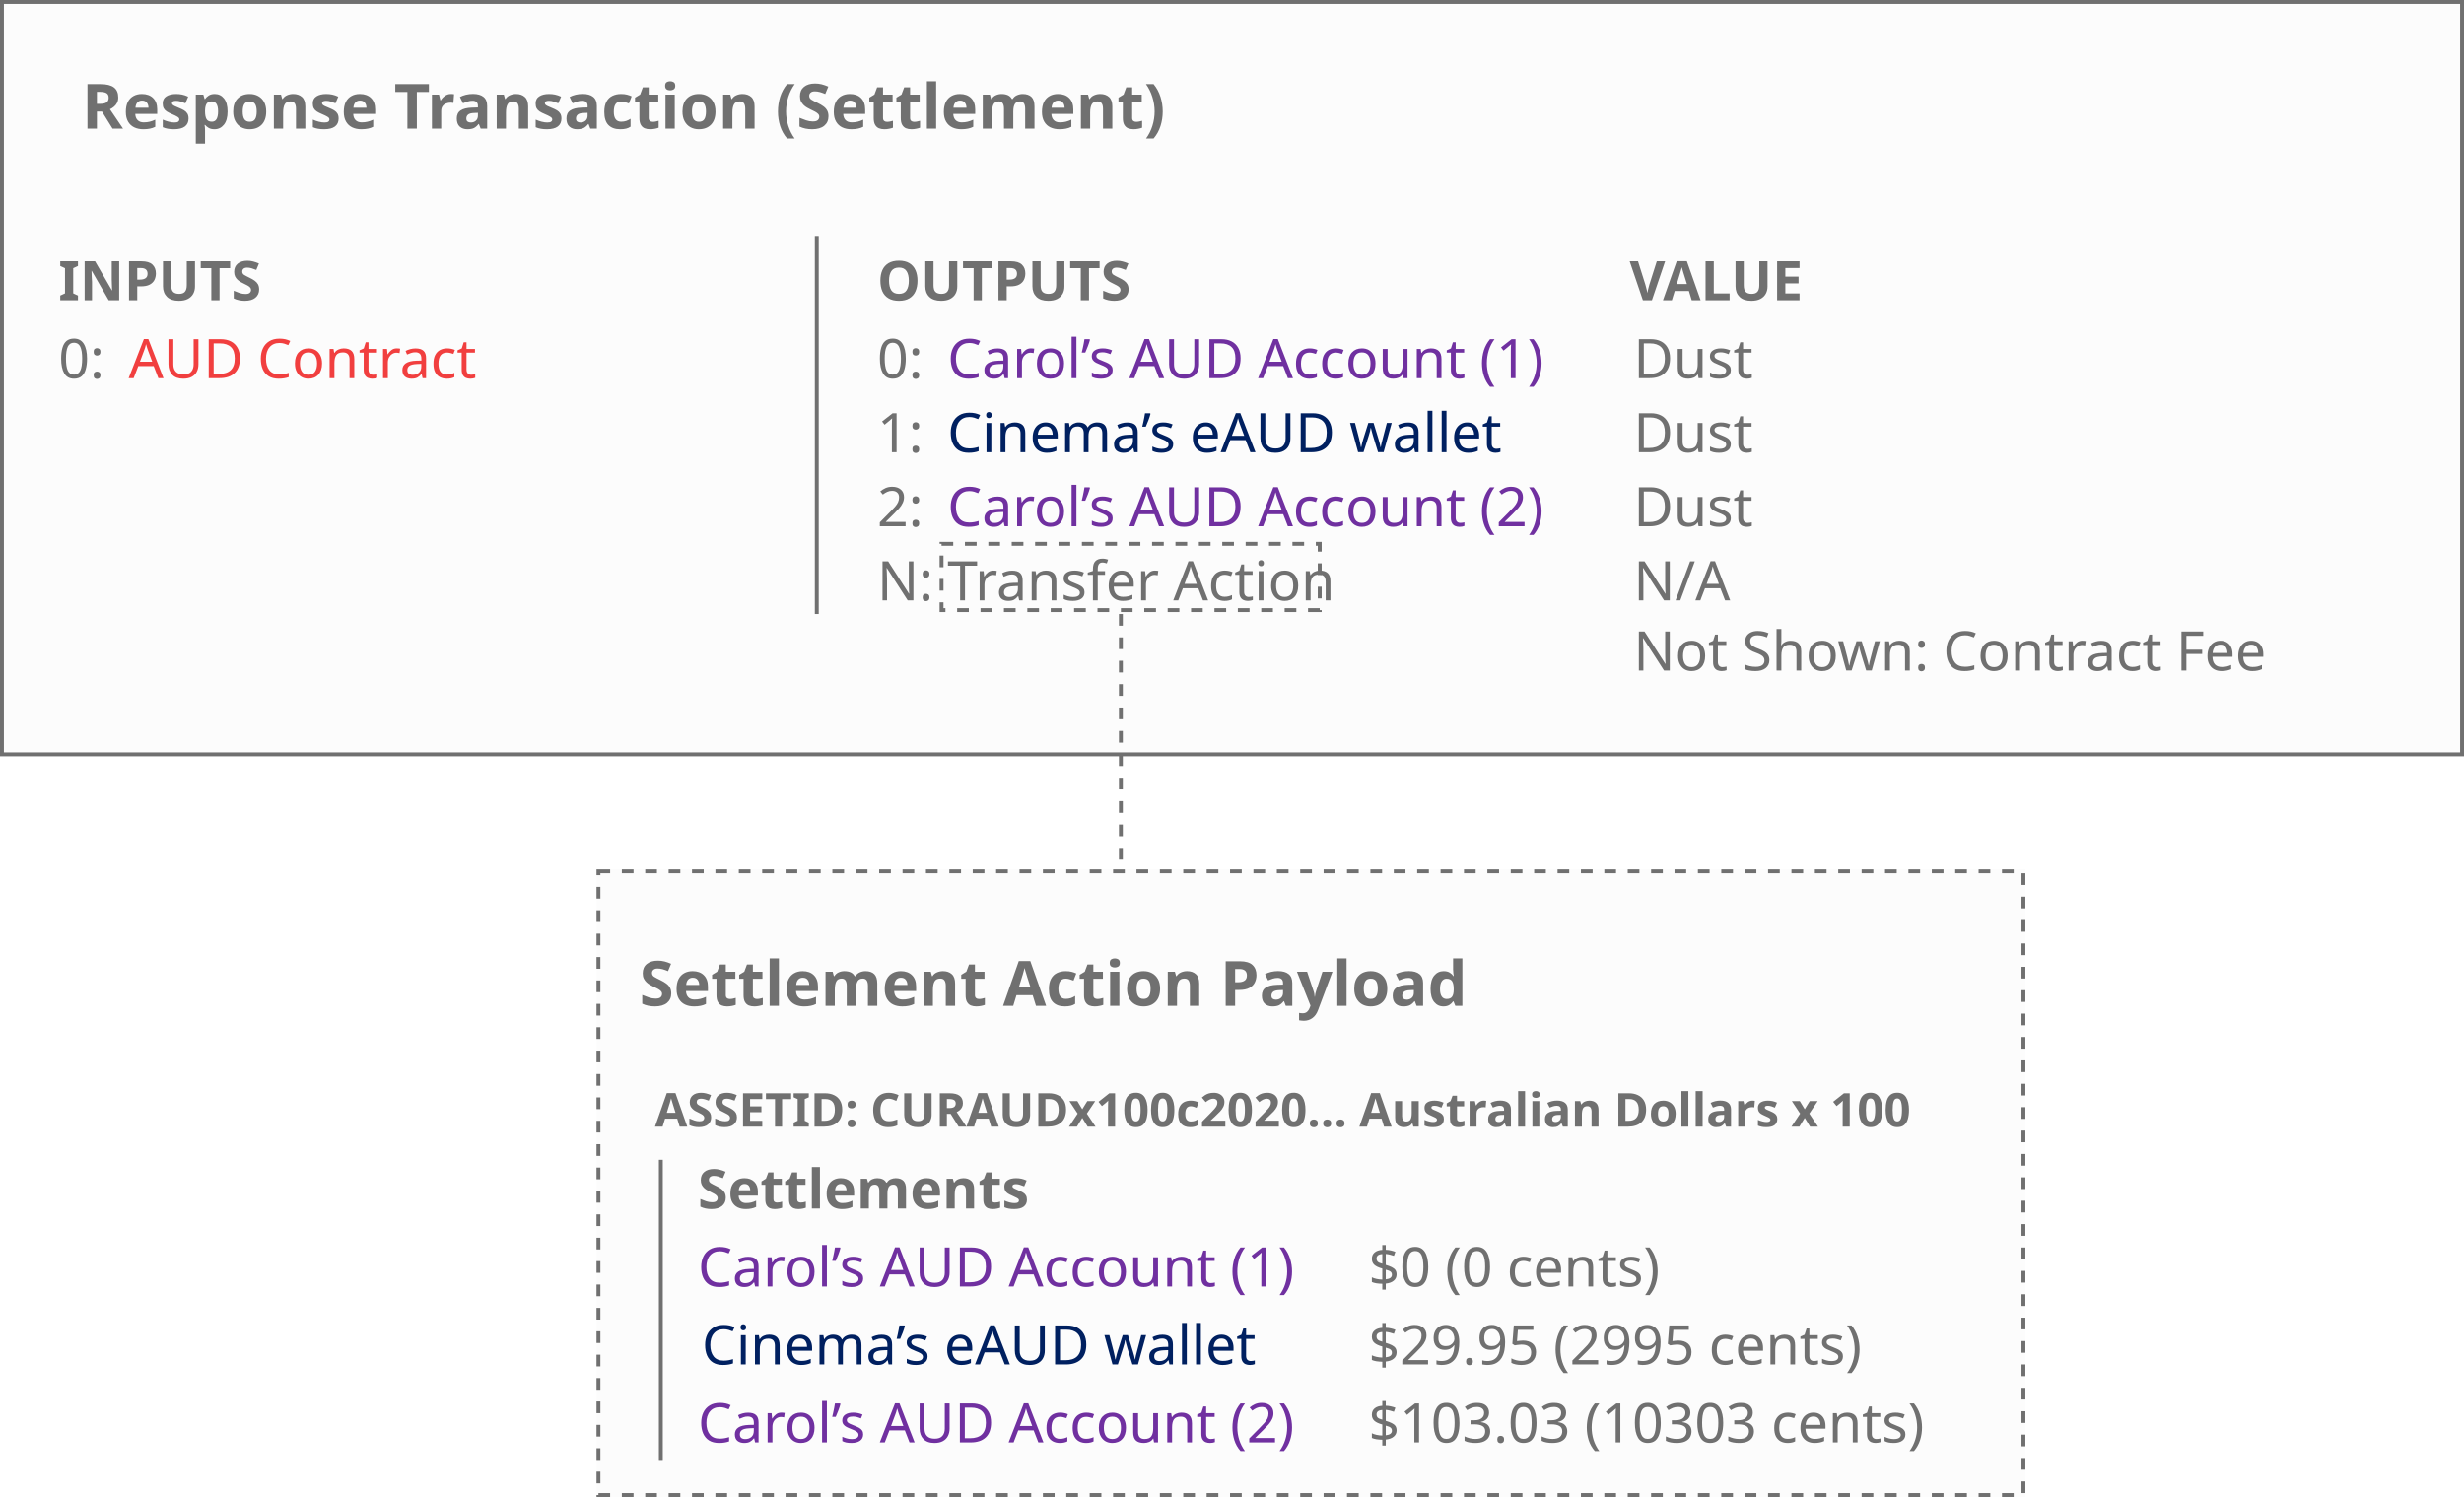
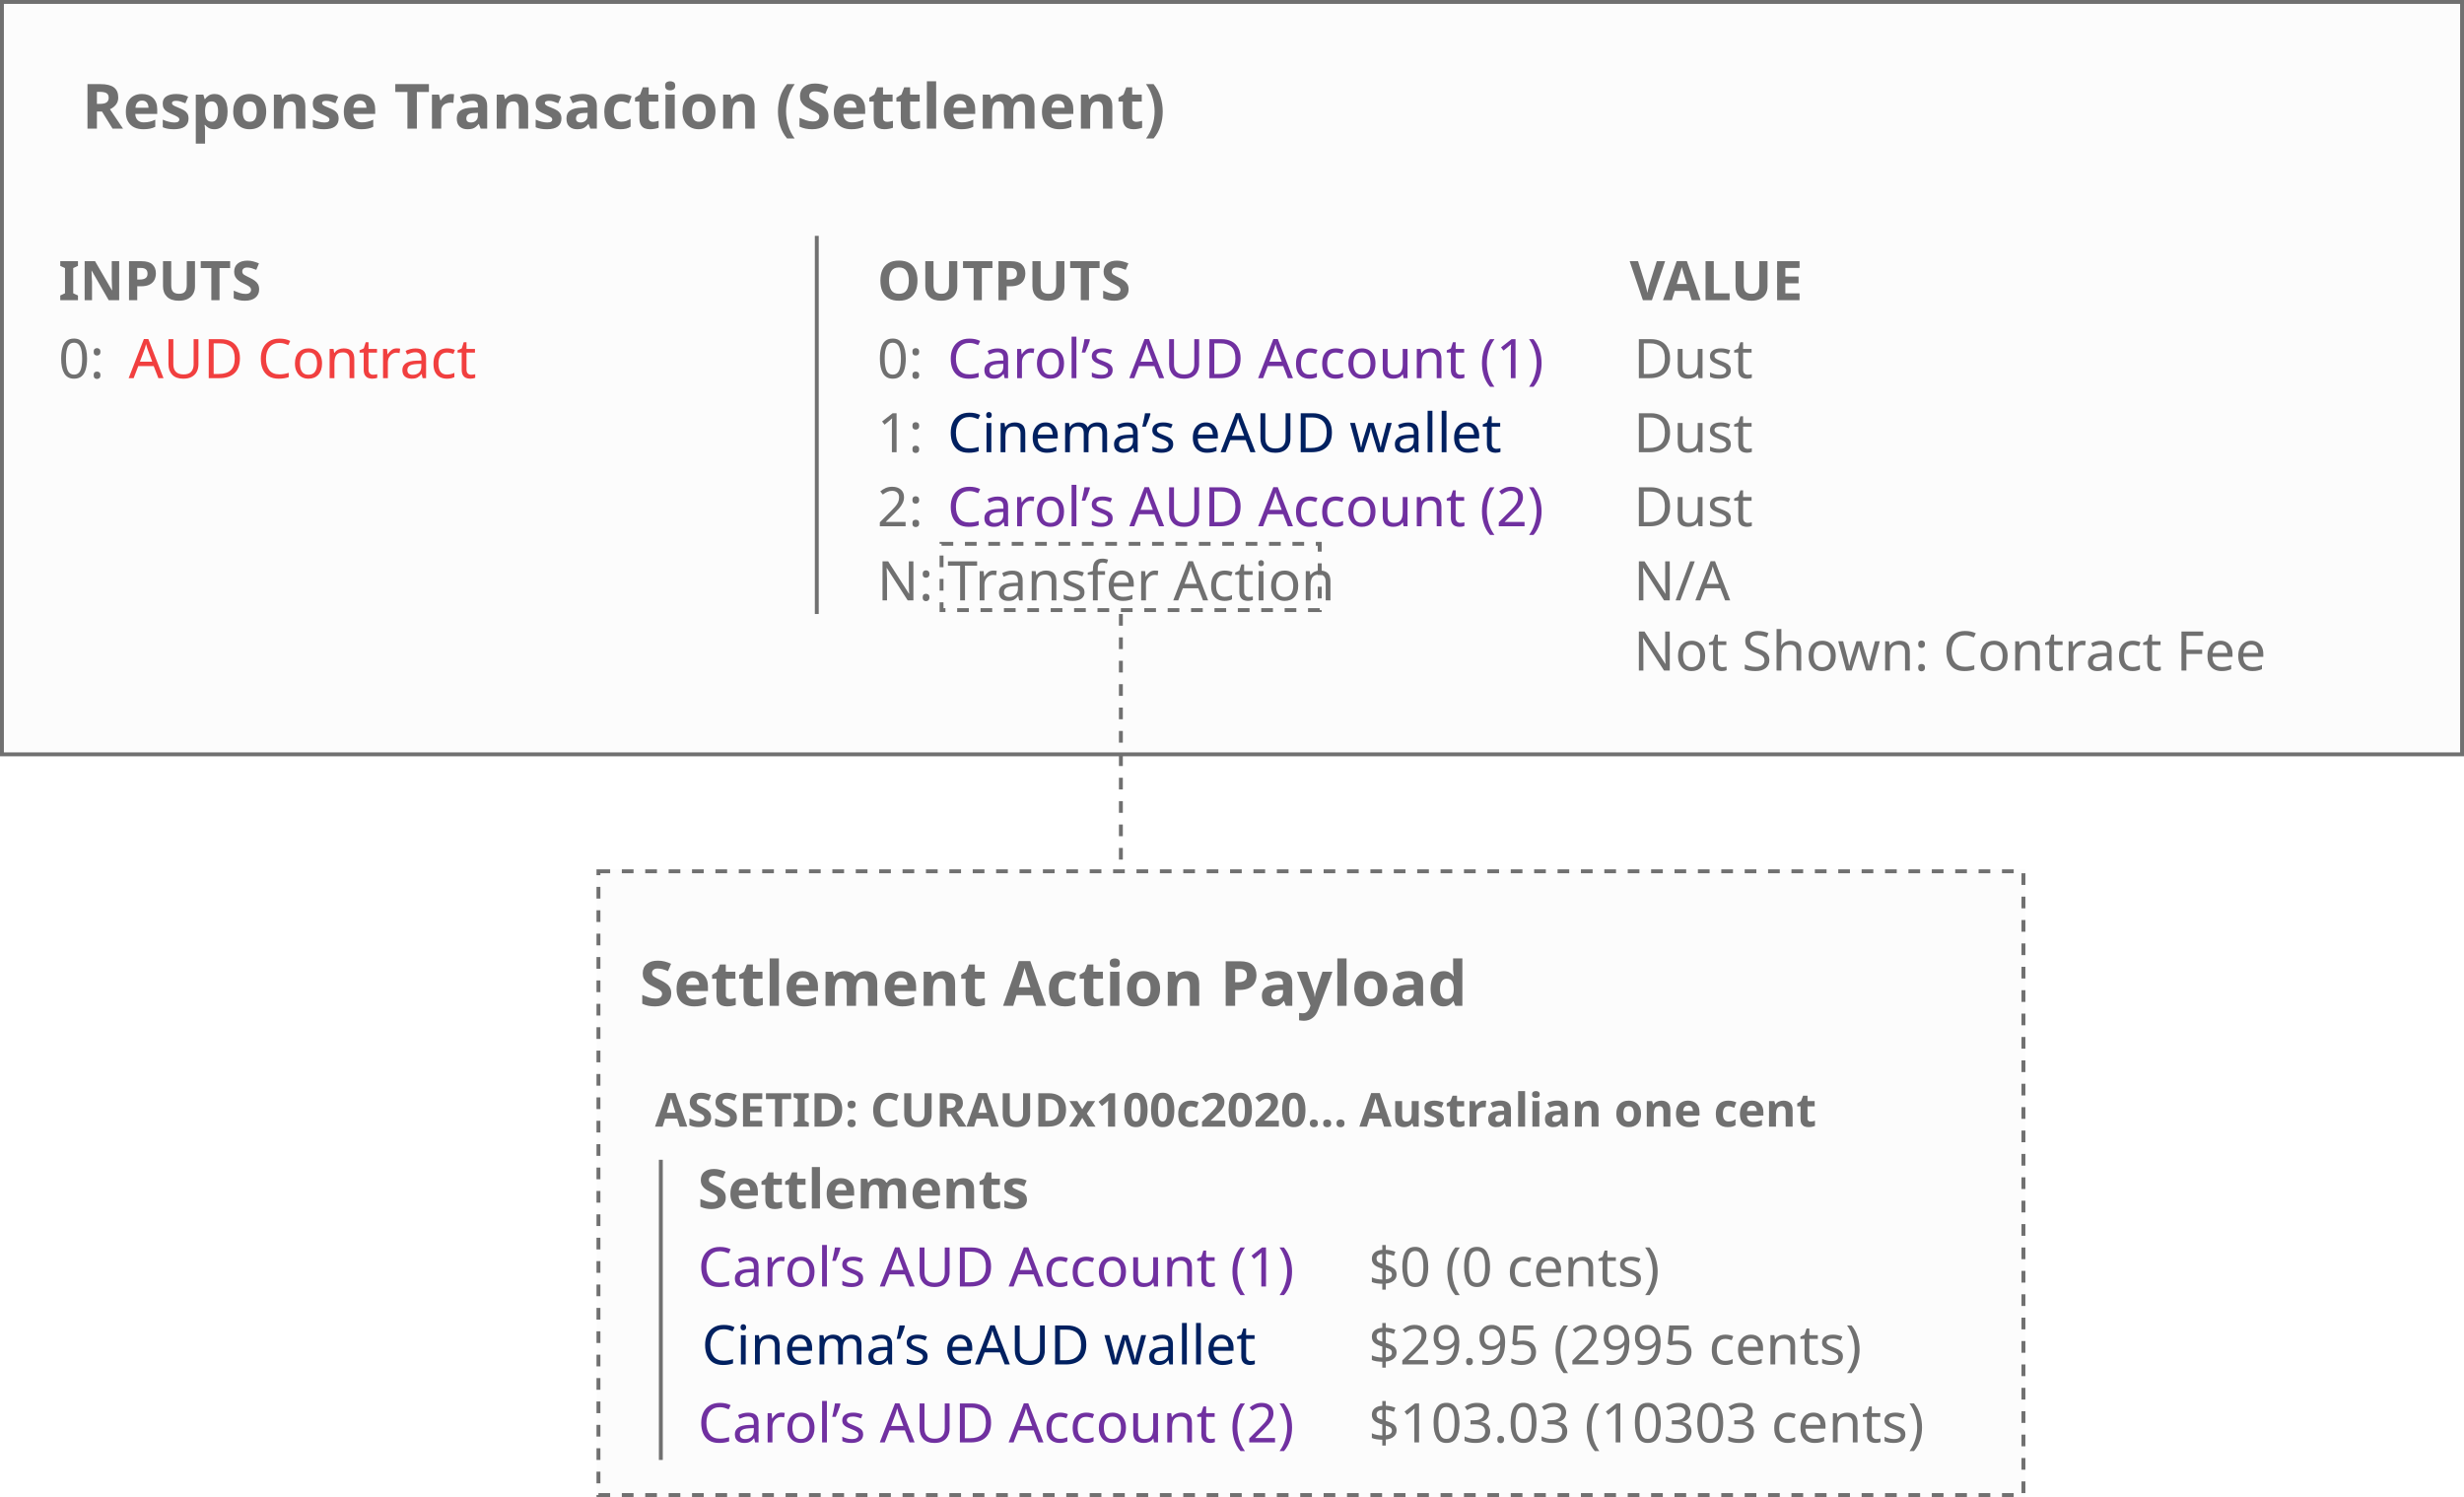
<svg xmlns="http://www.w3.org/2000/svg" width="632" height="384" viewBox="0 0 632 384">
  <g id="candy-bar-settlement" transform="translate(-6866 8881)">
    <g id="Rectangle_210" data-name="Rectangle 210" transform="translate(6866 -8881)" fill="#fcfcfc" stroke="#707070" stroke-width="1">
      <rect width="632" height="194" stroke="none" />
      <rect x="0.5" y="0.5" width="631" height="193" fill="none" />
    </g>
    <text id="Response_Transaction_Settlement_" data-name="Response Transaction (Settlement)" transform="translate(6887 -8848)" fill="#707070" font-size="16" font-family="SegoeUI-Semibold, Segoe UI" font-weight="600">
      <tspan x="0" y="0">Response Transaction (Settlement)</tspan>
    </text>
    <line id="Line_277" data-name="Line 277" y2="97" transform="translate(7075.5 -8820.5)" fill="none" stroke="#707070" stroke-width="1" />
    <text id="INPUTS" transform="translate(6881 -8819)" fill="#707070" font-size="14" font-family="SegoeUI-Bold, Segoe UI" font-weight="700">
      <tspan x="0" y="15">INPUTS</tspan>
    </text>
    <text id="OUTPUTS_" data-name="OUTPUTS " transform="translate(7091 -8819)" fill="#707070" font-size="14" font-family="SegoeUI-Bold, Segoe UI" font-weight="700">
      <tspan x="0" y="15">OUTPUTS </tspan>
    </text>
    <text id="_0:_" data-name="0: " transform="translate(6881 -8784)" fill="#707070" font-size="14" font-family="SegoeUI, Segoe UI">
      <tspan x="0" y="0">0: </tspan>
    </text>
    <text id="VALUE" transform="translate(7284 -8819)" fill="#707070" font-size="14" font-family="SegoeUI-Bold, Segoe UI" font-weight="700">
      <tspan x="0" y="15">VALUE</tspan>
    </text>
    <text id="_0:_2" data-name="0: " transform="translate(7091 -8784)" fill="#707070" font-size="14" font-family="SegoeUI, Segoe UI">
      <tspan x="0" y="0">0: </tspan>
    </text>
    <text id="_1:_" data-name="1: " transform="translate(7091 -8765)" fill="#707070" font-size="14" font-family="SegoeUI, Segoe UI">
      <tspan x="0" y="0">1: </tspan>
    </text>
    <text id="_2:_" data-name="2: " transform="translate(7091 -8746)" fill="#707070" font-size="14" font-family="SegoeUI, Segoe UI">
      <tspan x="0" y="0">2: </tspan>
    </text>
    <text id="Dust" transform="translate(7285 -8784)" fill="#707070" font-size="14" font-family="SegoeUI, Segoe UI">
      <tspan x="0" y="0">Dust</tspan>
    </text>
    <text id="Dust-2" data-name="Dust" transform="translate(7285 -8765)" fill="#707070" font-size="14" font-family="SegoeUI, Segoe UI">
      <tspan x="0" y="0">Dust</tspan>
    </text>
    <text id="Dust-3" data-name="Dust" transform="translate(7285 -8746)" fill="#707070" font-size="14" font-family="SegoeUI, Segoe UI">
      <tspan x="0" y="0">Dust</tspan>
    </text>
    <text id="N_A" data-name="N/A" transform="translate(7285 -8727)" fill="#707070" font-size="14" font-family="SegoeUI, Segoe UI">
      <tspan x="0" y="0">N/A</tspan>
    </text>
    <g id="Rectangle_211" data-name="Rectangle 211" transform="translate(7019 -8658)" fill="#fcfcfc" stroke="#707070" stroke-width="1" stroke-dasharray="3">
      <rect width="366.499" height="161" stroke="none" />
      <rect x="0.5" y="0.5" width="365.499" height="160" fill="none" />
    </g>
    <text id="Settlement_Action_Payload" data-name="Settlement Action Payload" transform="translate(7030 -8623)" fill="#707070" font-size="16" font-family="SegoeUI-Semibold, Segoe UI" font-weight="600">
      <tspan x="0" y="0">Settlement Action Payload</tspan>
    </text>
    <text id="Settlements" transform="translate(7045 -8571)" fill="#707070" font-size="14" font-family="SegoeUI-Bold, Segoe UI" font-weight="700">
      <tspan x="0" y="0">Settlements</tspan>
    </text>
-     <text id="ASSETID:_CURAUDx100c2020..._Australian_Dollars_x_100" data-name="ASSETID: CURAUDx100c2020... Australian Dollars x 100" transform="translate(7034 -8605)" fill="#707070" font-size="12" font-family="SegoeUI-Bold, Segoe UI" font-weight="700">
-       <tspan x="0" y="13">ASSETID: CURAUDx100c2020... Australian Dollars x 100</tspan>
+     <text id="ASSETID:_CURAUDx100c2020..._Australian_one_cent" data-name="ASSETID: CURAUDx100c2020... Australian one cent" transform="translate(7034 -8605)" fill="#707070" font-size="12" font-family="SegoeUI-Bold, Segoe UI" font-weight="700">
+       <tspan x="0" y="13">ASSETID: CURAUDx100c2020... Australian one cent</tspan>
    </text>
    <line id="Line_278" data-name="Line 278" y2="77" transform="translate(7035.5 -8583.5)" fill="none" stroke="#707070" stroke-width="1" />
    <line id="Line_279" data-name="Line 279" y2="66" transform="translate(7153.5 -8723.5)" fill="none" stroke="#707070" stroke-width="1" stroke-dasharray="3" />
    <g id="Rectangle_212" data-name="Rectangle 212" transform="translate(7107 -8742)" fill="none" stroke="#707070" stroke-width="1" stroke-dasharray="3">
      <rect width="98" height="18" stroke="none" />
      <rect x="0.5" y="0.5" width="97" height="17" fill="none" />
    </g>
    <text id="N:_" data-name="N: " transform="translate(7091 -8727)" fill="#707070" font-size="14" font-family="SegoeUI, Segoe UI">
      <tspan x="0" y="0">N: </tspan>
    </text>
    <text id="Transfer_Action" data-name="Transfer Action" transform="translate(7109 -8727)" fill="#707070" font-size="14" font-family="SegoeUI, Segoe UI">
      <tspan x="0" y="0">Transfer Action</tspan>
    </text>
    <text id="AUD_Contract_" data-name="AUD Contract " transform="translate(6899 -8784)" fill="#f13f3f" font-size="14" font-family="SegoeUI, Segoe UI">
      <tspan x="0" y="0">AUD Contract </tspan>
    </text>
    <text id="Cinema_s_eAUD_wallet_" data-name="Cinema’s eAUD wallet " transform="translate(7046 -8531)" fill="#002060" font-size="14" font-family="SegoeUI, Segoe UI">
      <tspan x="0" y="0">Cinema’s eAUD wallet </tspan>
    </text>
    <text id="Carol_s_AUD_Account_1_" data-name="Carol’s AUD Account (1) " transform="translate(7045 -8551)" fill="#7030a0" font-size="14" font-family="SegoeUI, Segoe UI">
      <tspan x="0" y="0">Carol’s AUD Account (1) </tspan>
    </text>
    <text id="Carol_s_AUD_Account_2_" data-name="Carol’s AUD Account (2) " transform="translate(7045 -8511)" fill="#7030a0" font-size="14" font-family="SegoeUI, Segoe UI">
      <tspan x="0" y="0">Carol’s AUD Account (2) </tspan>
    </text>
    <text id="_29.95_2995_cents_" data-name="$29.95 (2995 cents)" transform="translate(7217 -8531)" fill="#707070" font-size="14" font-family="SegoeUI, Segoe UI">
      <tspan x="0" y="0">$29.95 (2995 cents)</tspan>
    </text>
    <text id="_0_0_cents_" data-name="$0 (0 cents)" transform="translate(7217 -8551)" fill="#707070" font-size="14" font-family="SegoeUI, Segoe UI">
      <tspan x="0" y="0">$0 (0 cents)</tspan>
    </text>
    <text id="_103.03_10303_cents_" data-name="$103.03 (10303 cents)" transform="translate(7217 -8511)" fill="#707070" font-size="14" font-family="SegoeUI, Segoe UI">
      <tspan x="0" y="0">$103.03 (10303 cents)</tspan>
    </text>
    <text id="Cinema_s_eAUD_wallet_2" data-name="Cinema’s eAUD wallet " transform="translate(7109 -8765)" fill="#002060" font-size="14" font-family="SegoeUI, Segoe UI">
      <tspan x="0" y="0">Cinema’s eAUD wallet </tspan>
    </text>
    <text id="Carol_s_AUD_Account_1_2" data-name="Carol’s AUD Account (1) " transform="translate(7109 -8784)" fill="#7030a0" font-size="14" font-family="SegoeUI, Segoe UI">
      <tspan x="0" y="0">Carol’s AUD Account (1) </tspan>
    </text>
    <text id="Carol_s_AUD_Account_2_2" data-name="Carol’s AUD Account (2) " transform="translate(7109 -8746)" fill="#7030a0" font-size="14" font-family="SegoeUI, Segoe UI">
      <tspan x="0" y="0">Carol’s AUD Account (2) </tspan>
    </text>
    <text id="Not_Shown:_Contract_Fee" data-name="Not Shown: Contract Fee" transform="translate(7285 -8709)" fill="#707070" font-size="14" font-family="SegoeUI, Segoe UI">
      <tspan x="0" y="0">Not Shown: Contract Fee</tspan>
    </text>
  </g>
</svg>
